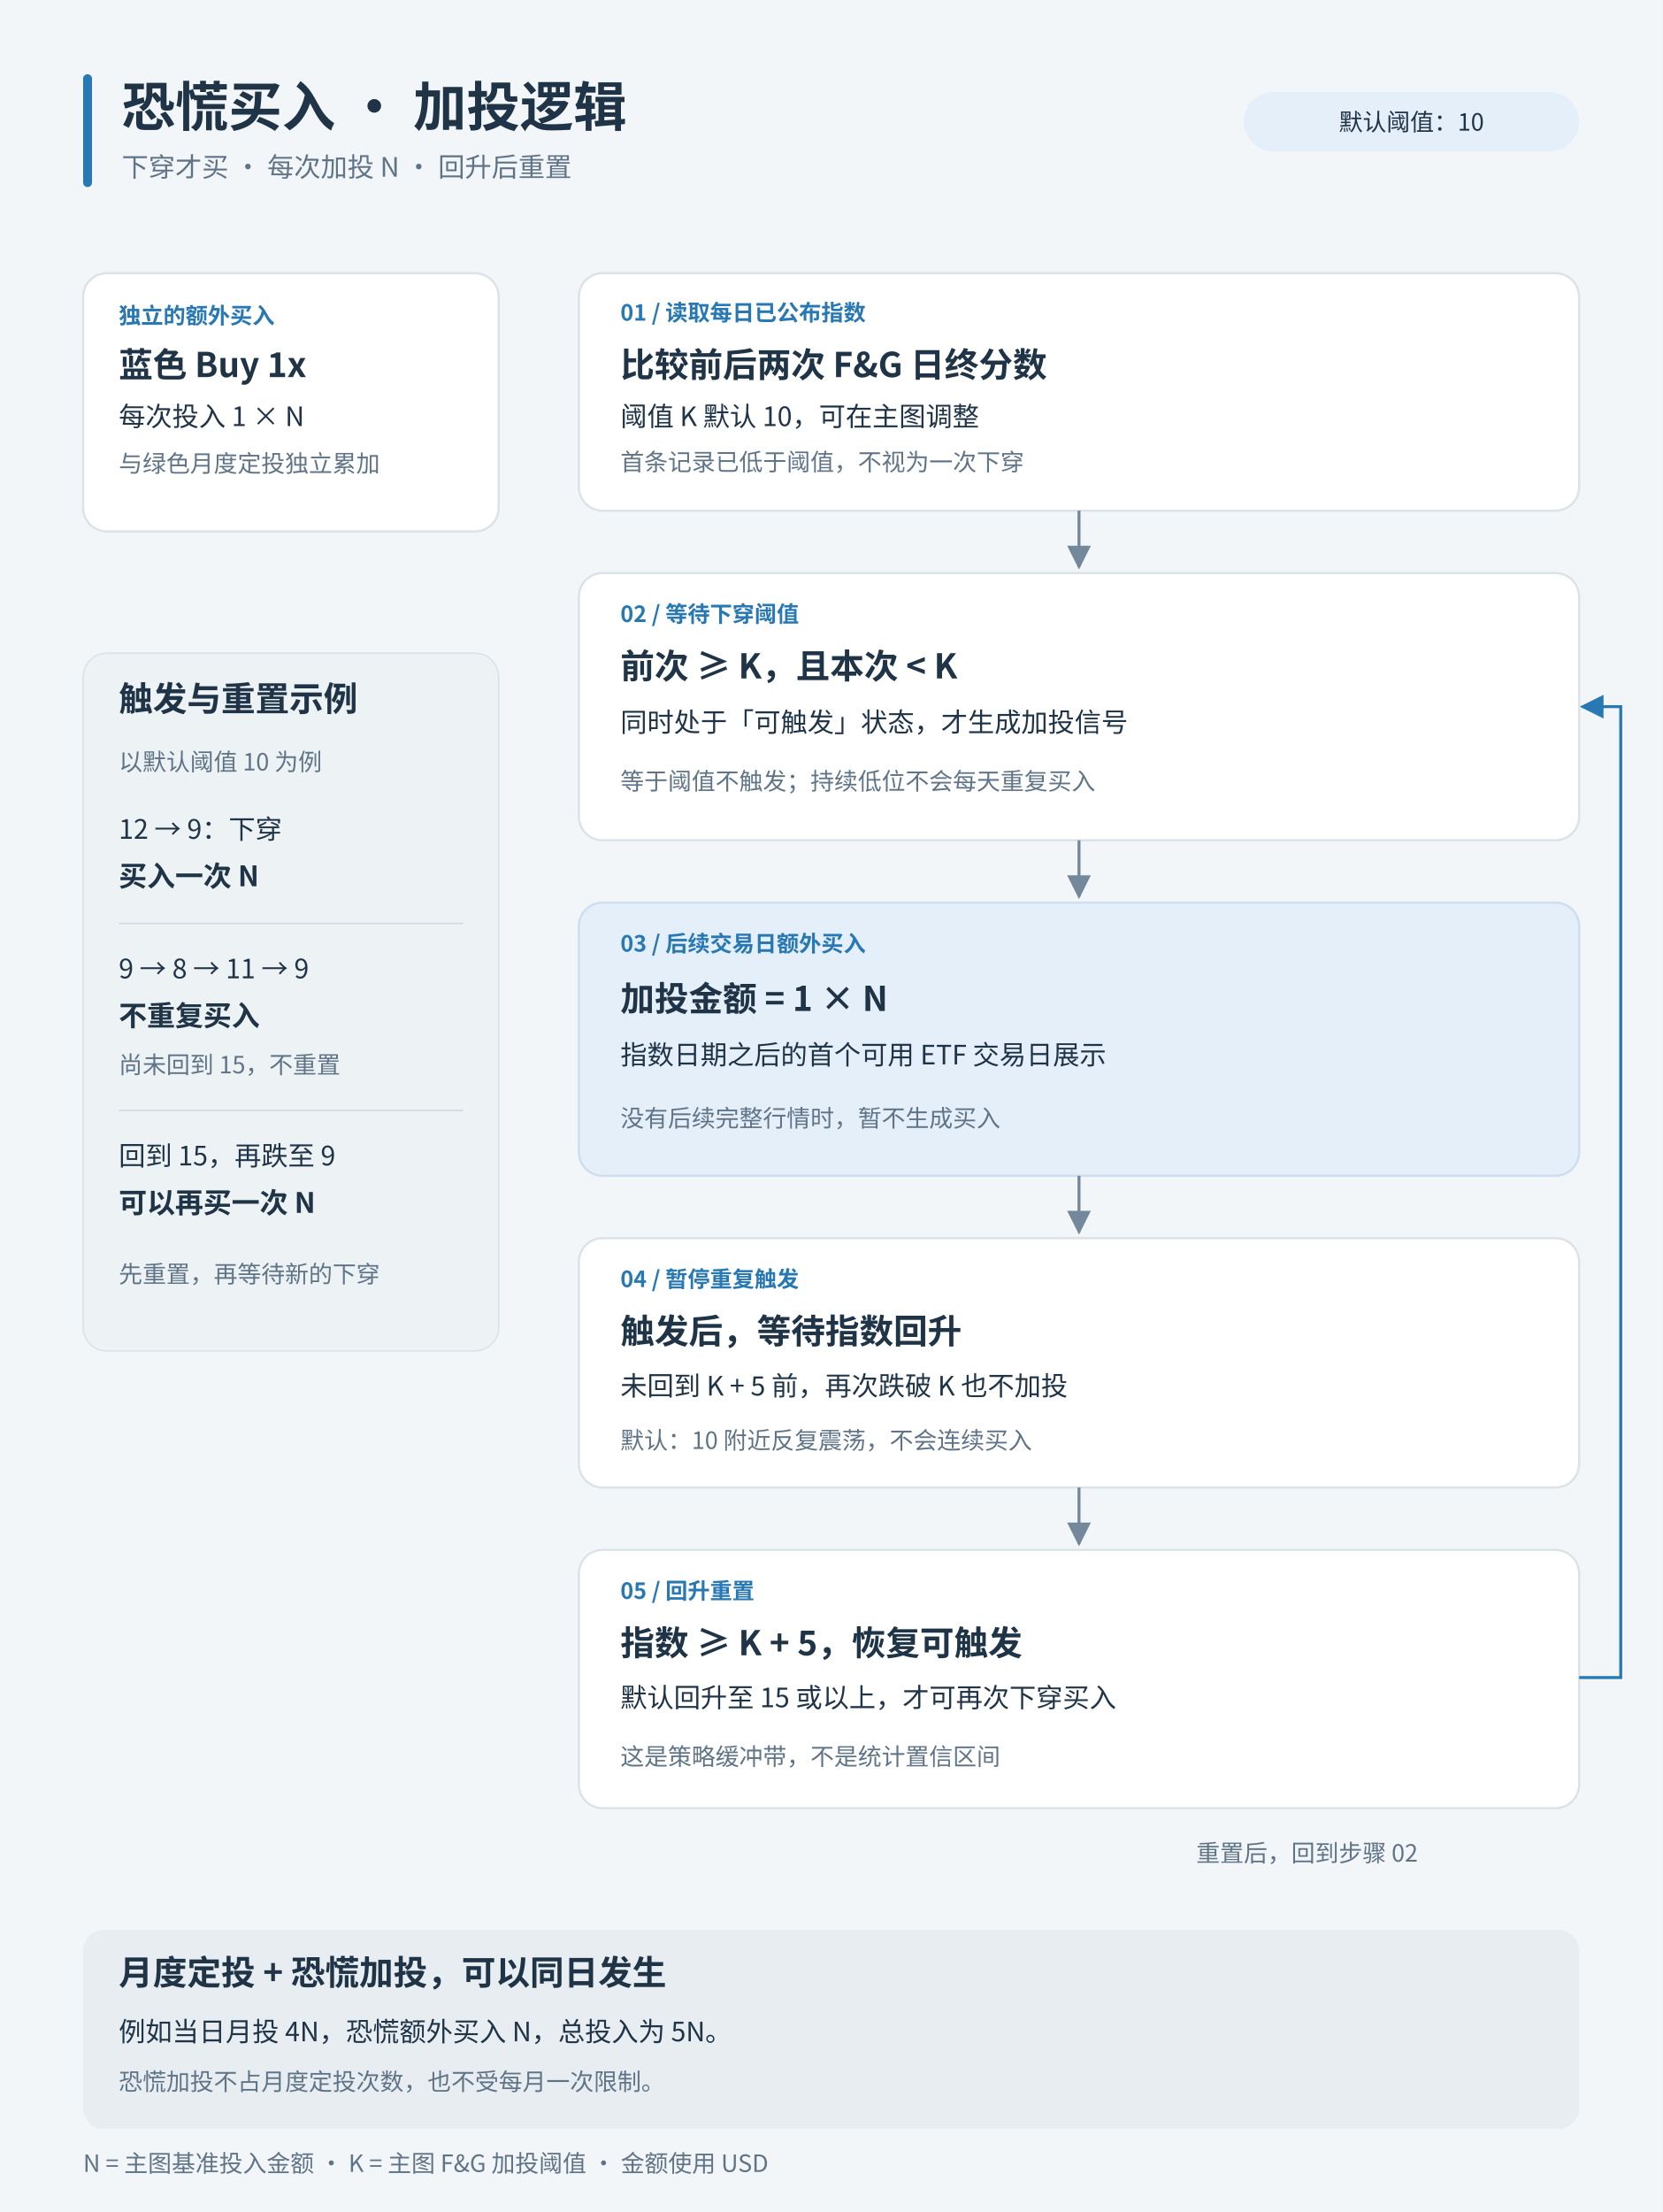
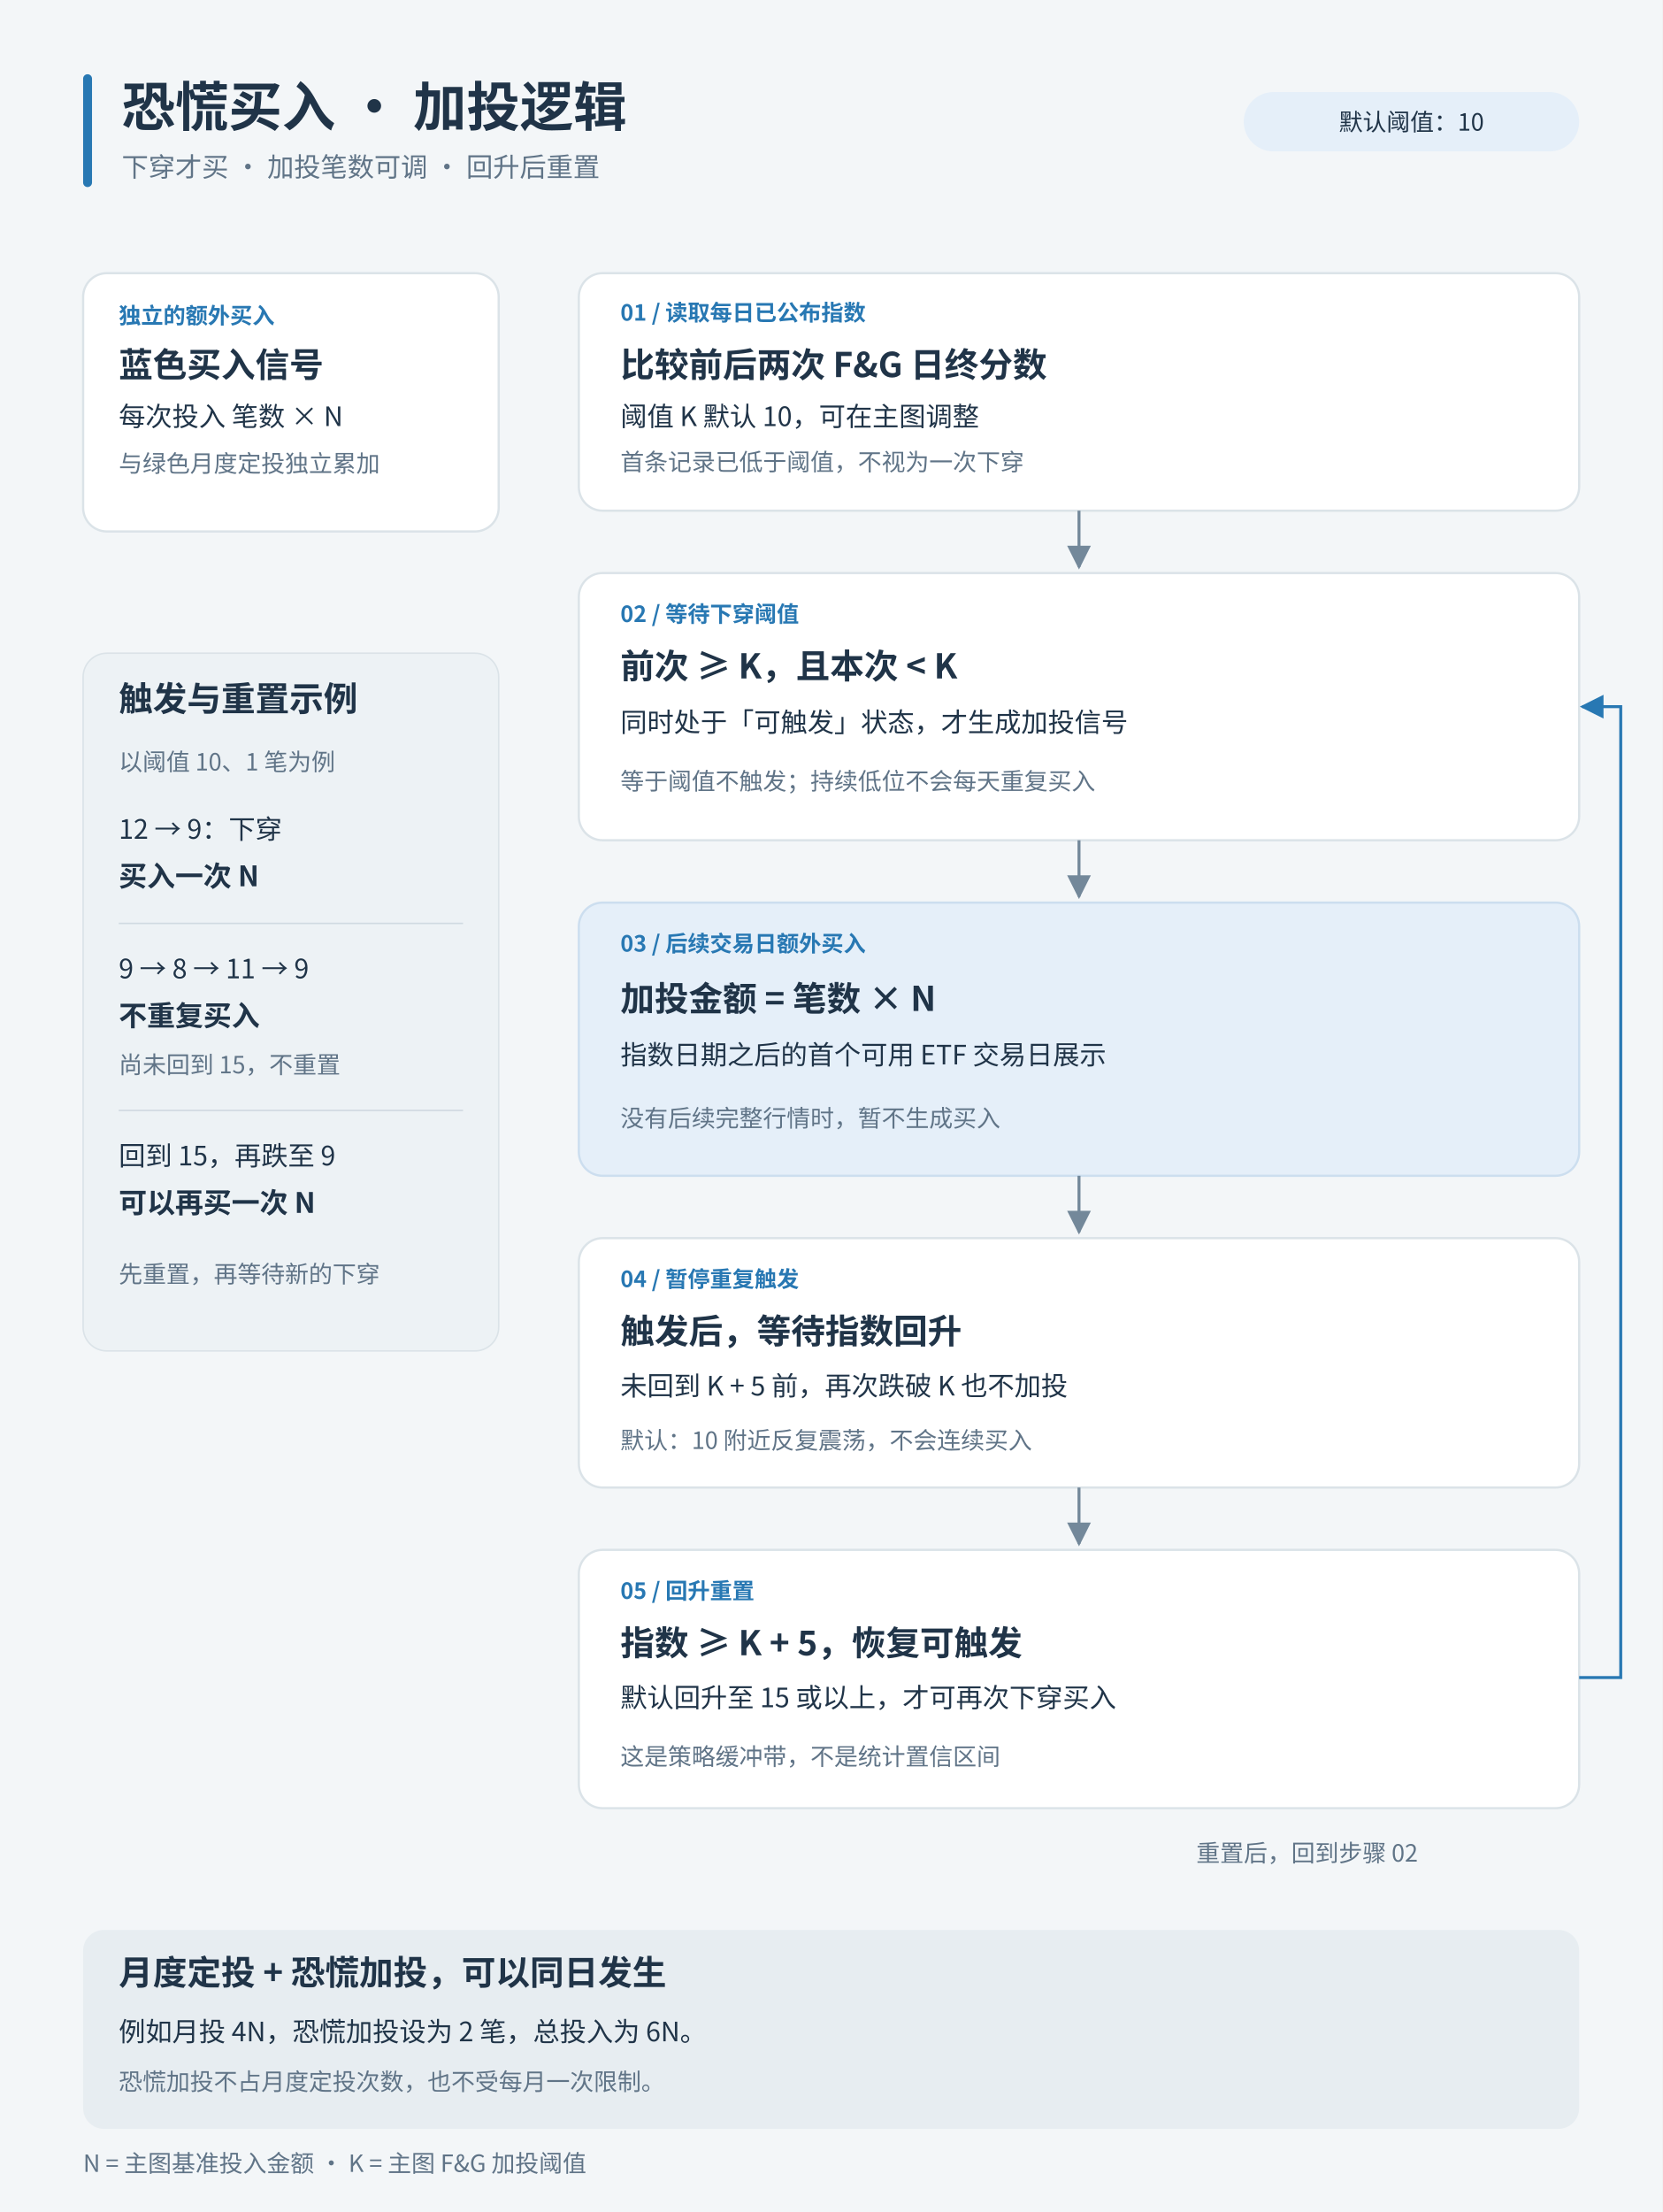
<svg xmlns="http://www.w3.org/2000/svg" width="1120" height="1490" viewBox="0 0 1120 1490" role="img" aria-labelledby="title desc">
  <defs>
    <marker id="arrow" viewBox="0 0 10 10" refX="9" refY="5" markerWidth="8" markerHeight="8" orient="auto-start-reverse">
      <path d="M0 0 L10 5 L0 10 Z" fill="#73889a" />
    </marker>
    <marker id="tealArrow" viewBox="0 0 10 10" refX="9" refY="5" markerWidth="8" markerHeight="8" orient="auto-start-reverse">
      <path d="M0 0 L10 5 L0 10 Z" fill="#2878b3" />
    </marker>
    <style>
    text{font-family:"Microsoft YaHei","PingFang SC","Noto Sans CJK SC",sans-serif;fill:#203448}
    .title{font-size:36px;font-weight:700}.subtitle{font-size:18px;fill:#607487}
    .heading{font-size:23px;font-weight:700}.body{font-size:18px}.small{font-size:16px;fill:#607487}
    .number{font-size:15px;font-weight:700;fill:#2878b3}.money{font-size:19px;font-weight:700}
    .line{fill:none;stroke:#73889a;stroke-width:2;marker-end:url(#arrow)}
    .loop{fill:none;stroke:#2878b3;stroke-width:2;marker-end:url(#tealArrow)}
    .card{fill:#fff;stroke:#dbe3e8;stroke-width:1.5}
  </style>
  </defs>
  <rect width="1120" height="1490" fill="#f3f6f8" />
  <rect x="56" y="50" width="6" height="76" rx="3" fill="#2878b3" />
  <text x="82" y="85" class="title">恐慌买入 · 加投逻辑</text>
-   <text x="82" y="119" class="subtitle">下穿才买 · 每次加投 N · 回升后重置</text>
+   <text x="82" y="119" class="subtitle">下穿才买 · 加投笔数可调 · 回升后重置</text>
  <rect x="838" y="62" width="226" height="40" rx="20" fill="#e5eff9" />
  <text x="951" y="88" text-anchor="middle" font-size="16">默认阈值：10</text>
  <rect class="card" x="56" y="184" width="280" height="174" rx="16" />
  <text x="80" y="218" class="number">独立的额外买入</text>
-   <text x="80" y="254" class="heading">蓝色 Buy 1x</text>
-   <text x="80" y="287" class="body">每次投入 1 × N</text>
+   <text x="80" y="254" class="heading">蓝色买入信号</text>
+   <text x="80" y="287" class="body">每次投入 笔数 × N</text>
  <text x="80" y="318" class="small">与绿色月度定投独立累加</text>
  <rect class="card" x="390" y="184" width="674" height="160" rx="16" />
  <text x="418" y="216" class="number">01 / 读取每日已公布指数</text>
  <text x="418" y="254" class="heading">比较前后两次 F&amp;G 日终分数</text>
  <text x="418" y="287" class="body">阈值 K 默认 10，可在主图调整</text>
  <text x="418" y="317" class="small">首条记录已低于阈值，不视为一次下穿</text>
  <path class="line" d="M727 344 V382" />
  <rect class="card" x="390" y="386" width="674" height="180" rx="16" />
  <text x="418" y="419" class="number">02 / 等待下穿阈值</text>
  <text x="418" y="457" class="heading">前次 ≥ K，且本次 &lt; K</text>
  <text x="418" y="493" class="body">同时处于「可触发」状态，才生成加投信号</text>
  <text x="418" y="532" class="small">等于阈值不触发；持续低位不会每天重复买入</text>
  <path class="line" d="M727 566 V604" />
  <rect x="390" y="608" width="674" height="184" rx="16" fill="#e5eff9" stroke="#ccdeef" stroke-width="1.5" />
  <text x="418" y="641" class="number">03 / 后续交易日额外买入</text>
-   <text x="418" y="681" class="heading">加投金额 = 1 × N</text>
+   <text x="418" y="681" class="heading">加投金额 = 笔数 × N</text>
  <text x="418" y="717" class="body">指数日期之后的首个可用 ETF 交易日展示</text>
  <text x="418" y="759" class="small">没有后续完整行情时，暂不生成买入</text>
  <path class="line" d="M727 792 V830" />
  <rect class="card" x="390" y="834" width="674" height="168" rx="16" />
  <text x="418" y="867" class="number">04 / 暂停重复触发</text>
  <text x="418" y="905" class="heading">触发后，等待指数回升</text>
  <text x="418" y="940" class="body">未回到 K + 5 前，再次跌破 K 也不加投</text>
  <text x="418" y="976" class="small">默认：10 附近反复震荡，不会连续买入</text>
  <path class="line" d="M727 1002 V1040" />
  <rect class="card" x="390" y="1044" width="674" height="174" rx="16" />
  <text x="418" y="1077" class="number">05 / 回升重置</text>
  <text x="418" y="1115" class="heading">指数 ≥ K + 5，恢复可触发</text>
  <text x="418" y="1150" class="body">默认回升至 15 或以上，才可再次下穿买入</text>
  <text x="418" y="1189" class="small">这是策略缓冲带，不是统计置信区间</text>
  <path class="loop" d="M1064 1130 H1092 V476 H1066" />
  <text x="806" y="1254" class="small">重置后，回到步骤 02</text>
  <rect x="56" y="440" width="280" height="470" rx="16" fill="#edf2f5" stroke="#dbe3e8" />
  <text x="80" y="479" class="heading">触发与重置示例</text>
-   <text x="80" y="519" class="small">以默认阈值 10 为例</text>
+   <text x="80" y="519" class="small">以阈值 10、1 笔为例</text>
  <text x="80" y="565" class="body">12 → 9：下穿</text>
  <text x="80" y="597" class="money">买入一次 N</text>
  <path d="M80 622 H312" stroke="#d0dae1" />
  <text x="80" y="659" class="body">9 → 8 → 11 → 9</text>
  <text x="80" y="691" class="money">不重复买入</text>
  <text x="80" y="723" class="small">尚未回到 15，不重置</text>
  <path d="M80 748 H312" stroke="#d0dae1" />
  <text x="80" y="785" class="body">回到 15，再跌至 9</text>
  <text x="80" y="817" class="money">可以再买一次 N</text>
  <text x="80" y="864" class="small">先重置，再等待新的下穿</text>
  <rect x="56" y="1300" width="1008" height="134" rx="14" fill="#e7edf1" />
  <text x="80" y="1337" class="heading">月度定投 + 恐慌加投，可以同日发生</text>
-   <text x="80" y="1375" class="body">例如当日月投 4N，恐慌额外买入 N，总投入为 5N。</text>
+   <text x="80" y="1375" class="body">例如月投 4N，恐慌加投设为 2 笔，总投入为 6N。</text>
  <text x="80" y="1408" class="small">恐慌加投不占月度定投次数，也不受每月一次限制。</text>
-   <text x="56" y="1463" class="small">N = 主图基准投入金额 · K = 主图 F&amp;G 加投阈值 · 金额使用 USD</text>
+   <text x="56" y="1463" class="small">N = 主图基准投入金额 · K = 主图 F&amp;G 加投阈值</text>
</svg>
